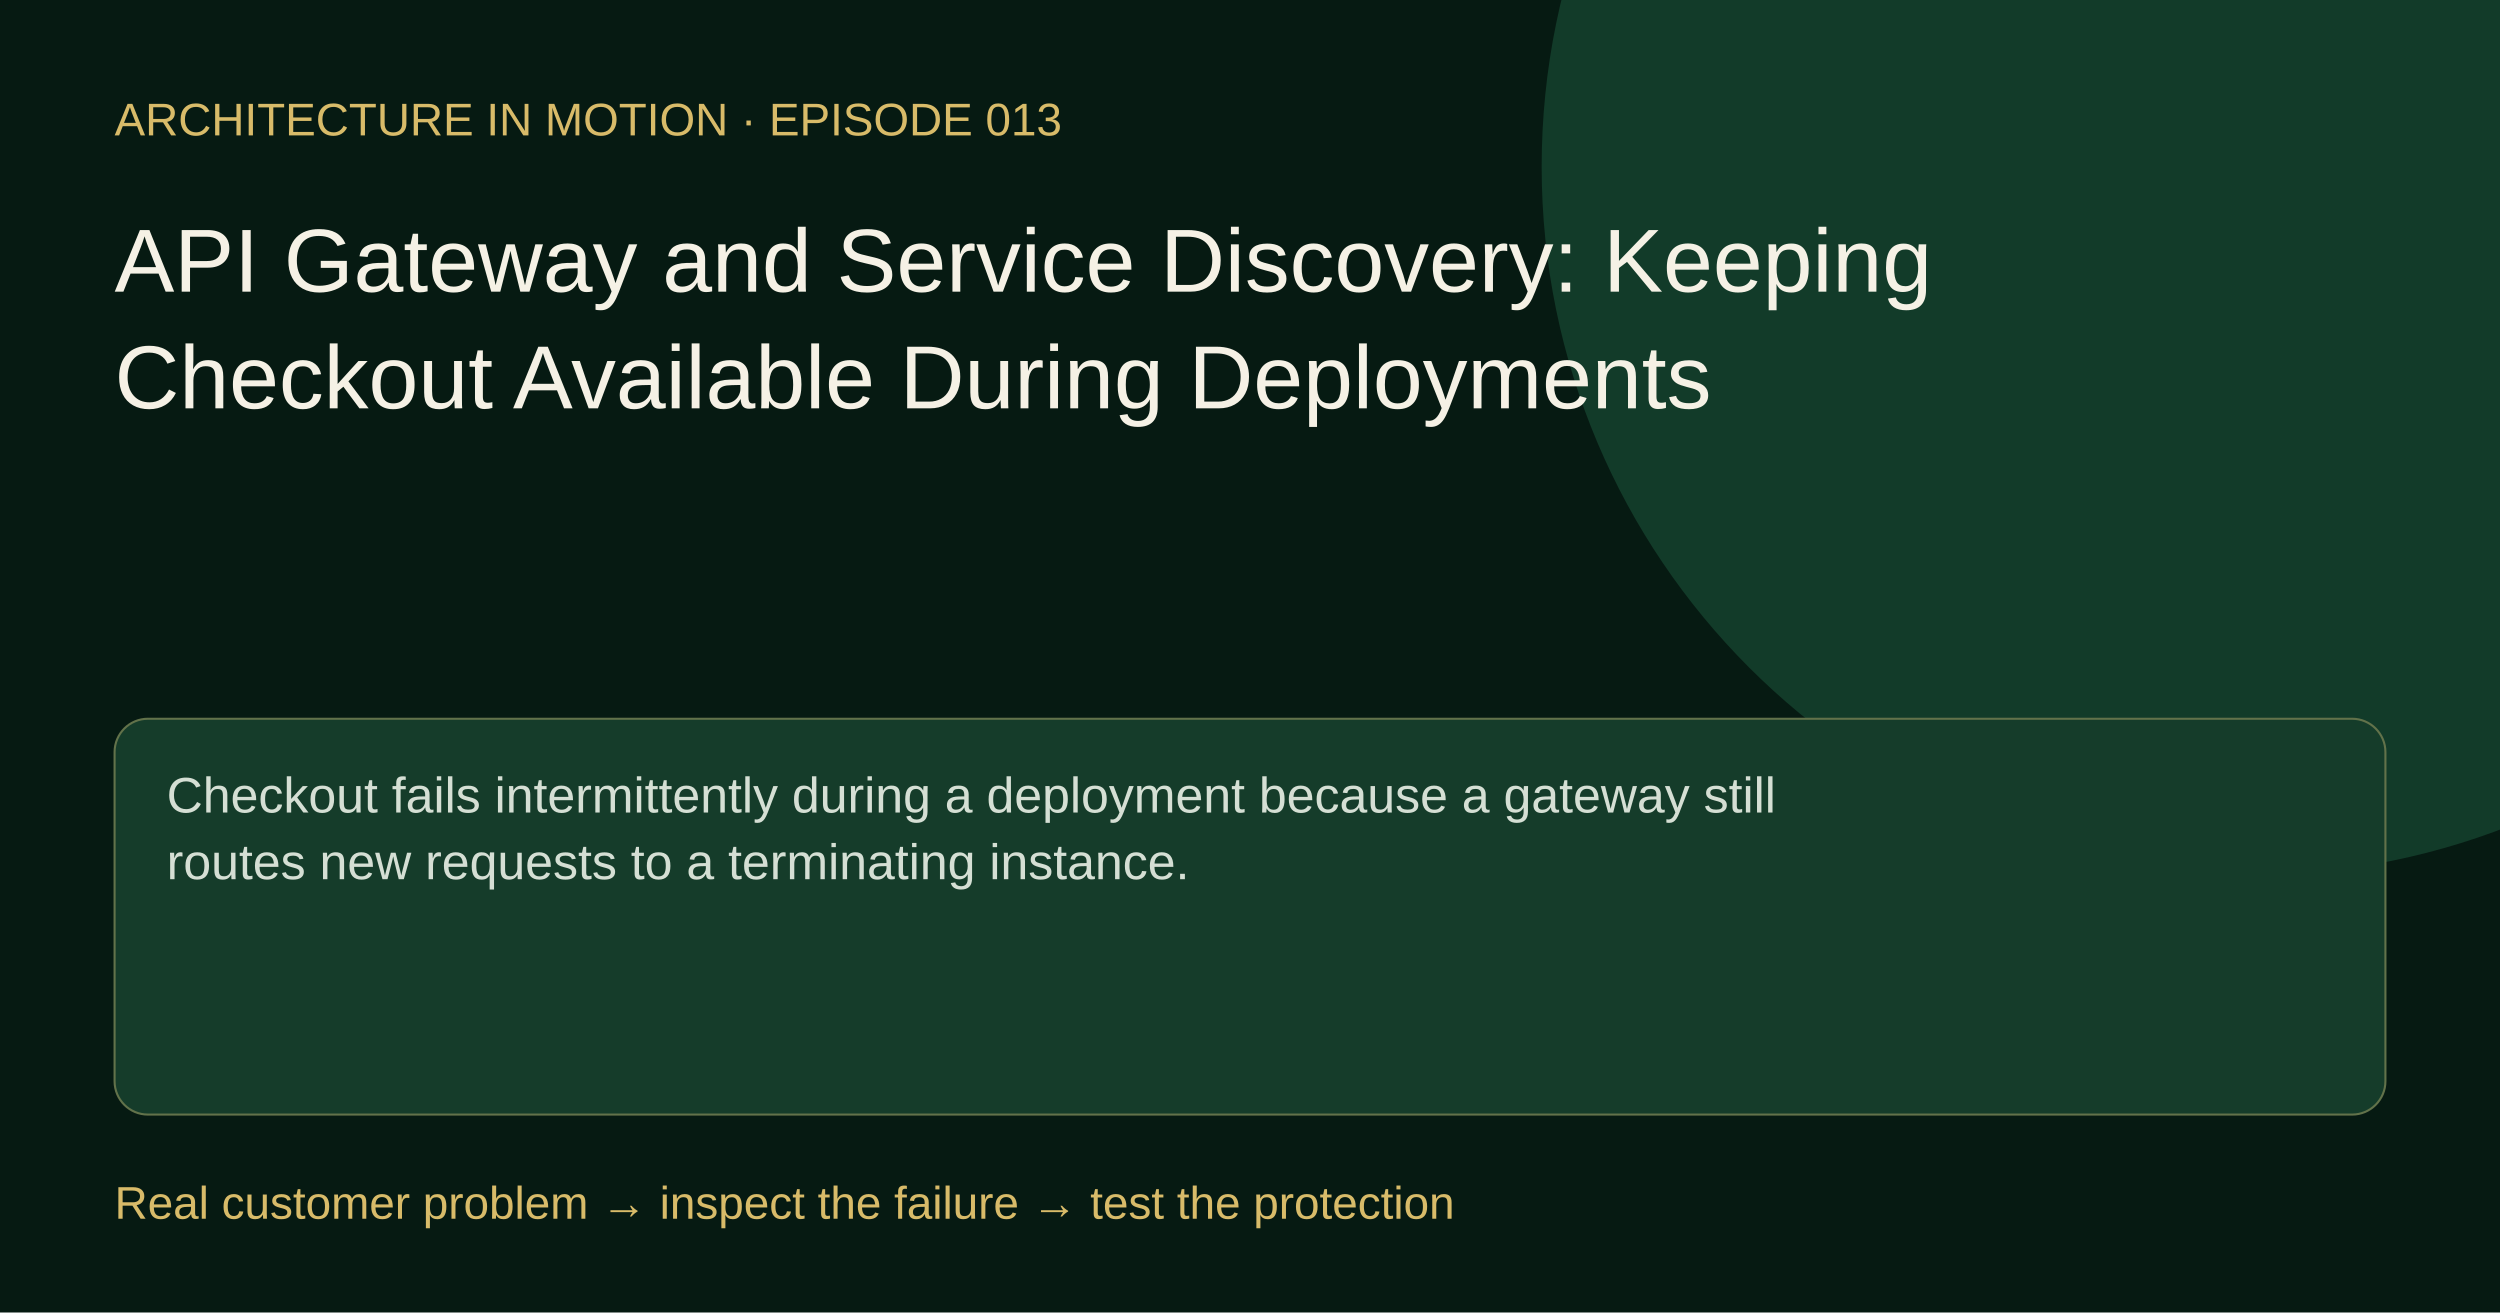
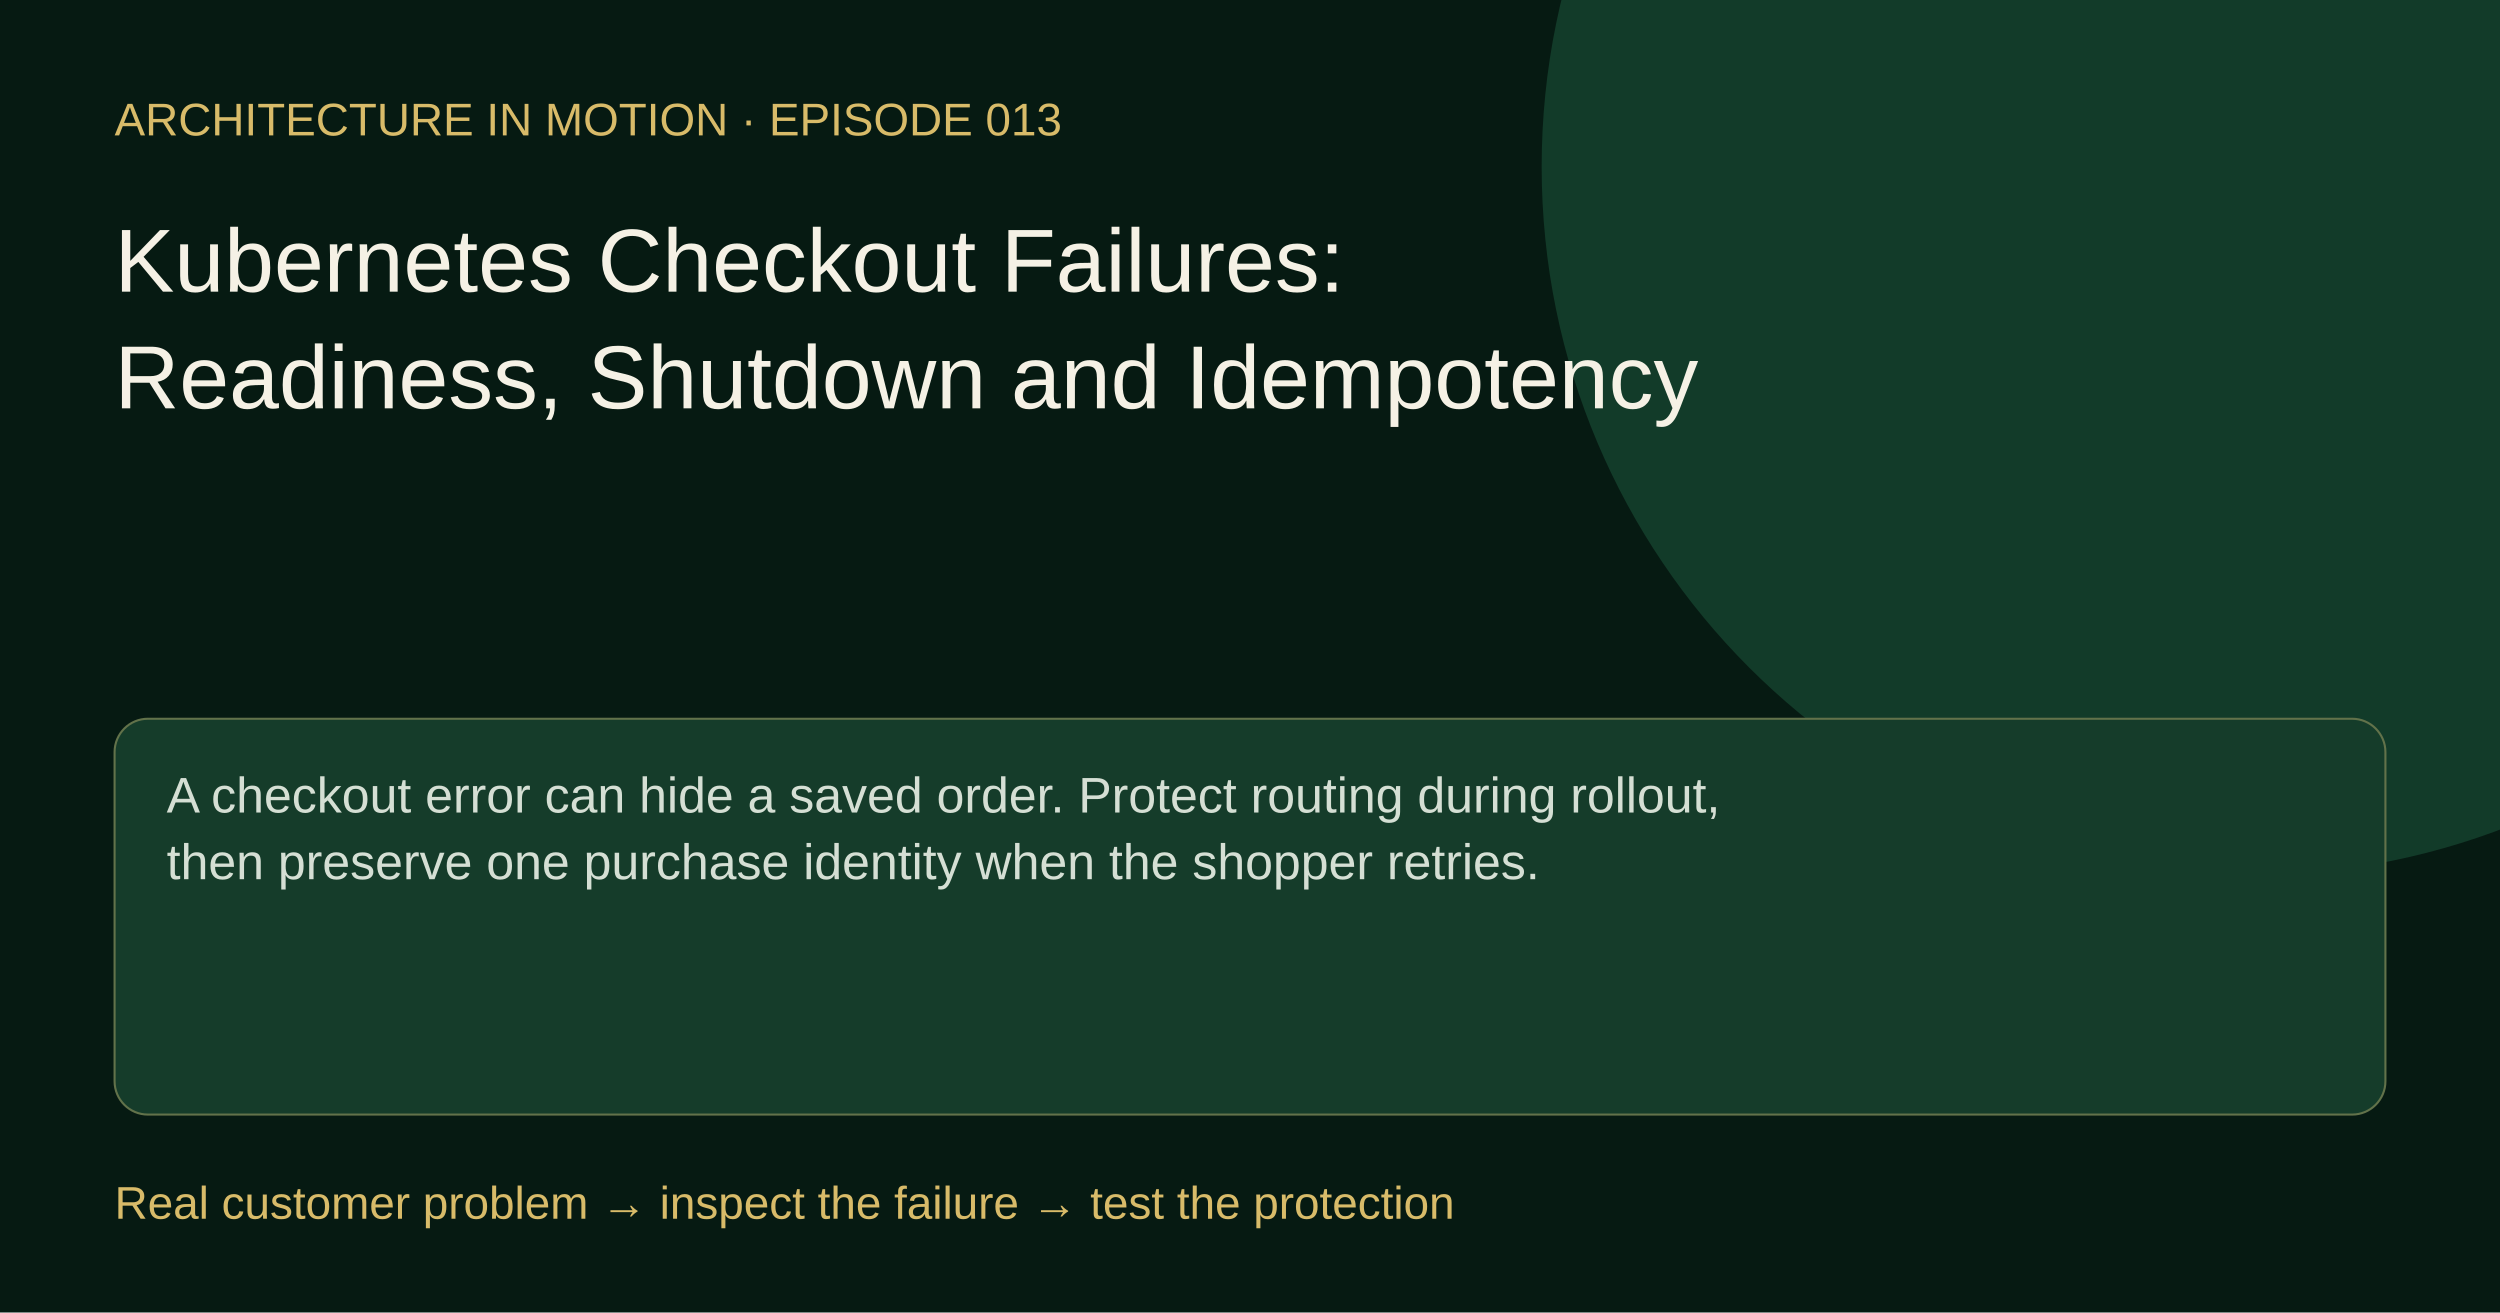
<svg xmlns="http://www.w3.org/2000/svg" width="1200" height="630" viewBox="0 0 1200 630">
  <rect width="1200" height="630" fill="#061a12" />
  <circle cx="1080" cy="80" r="340" fill="#123b29" />
  <g font-family="Arial,sans-serif">
    <text x="55" y="65" font-size="22" fill="#d8bb69">ARCHITECTURE IN MOTION · EPISODE 013</text>
-     <text x="55" y="140" font-size="43" fill="#f5f1e5">API Gateway and Service Discovery: Keeping</text>
-     <text x="55" y="196" font-size="43" fill="#f5f1e5">Checkout Available During Deployments</text>
+     <text x="55" y="140" font-size="43" fill="#f5f1e5">Kubernetes Checkout Failures:</text>
+     <text x="55" y="196" font-size="43" fill="#f5f1e5">Readiness, Shutdown and Idempotency</text>
    <rect x="55" y="345" width="1090" height="190" rx="16" fill="#153c2a" stroke="#62724a" />
-     <text x="80" y="390" font-size="24" fill="#d5dfd4">Checkout fails intermittently during a deployment because a gateway still</text>
-     <text x="80" y="422" font-size="24" fill="#d5dfd4">routes new requests to a terminating instance.</text>
+     <text x="80" y="390" font-size="24" fill="#d5dfd4">A checkout error can hide a saved order. Protect routing during rollout,</text>
+     <text x="80" y="422" font-size="24" fill="#d5dfd4">then preserve one purchase identity when the shopper retries.</text>
    <text x="55" y="585" font-size="22" fill="#d8bb69">Real customer problem → inspect the failure → test the protection</text>
  </g>
</svg>
